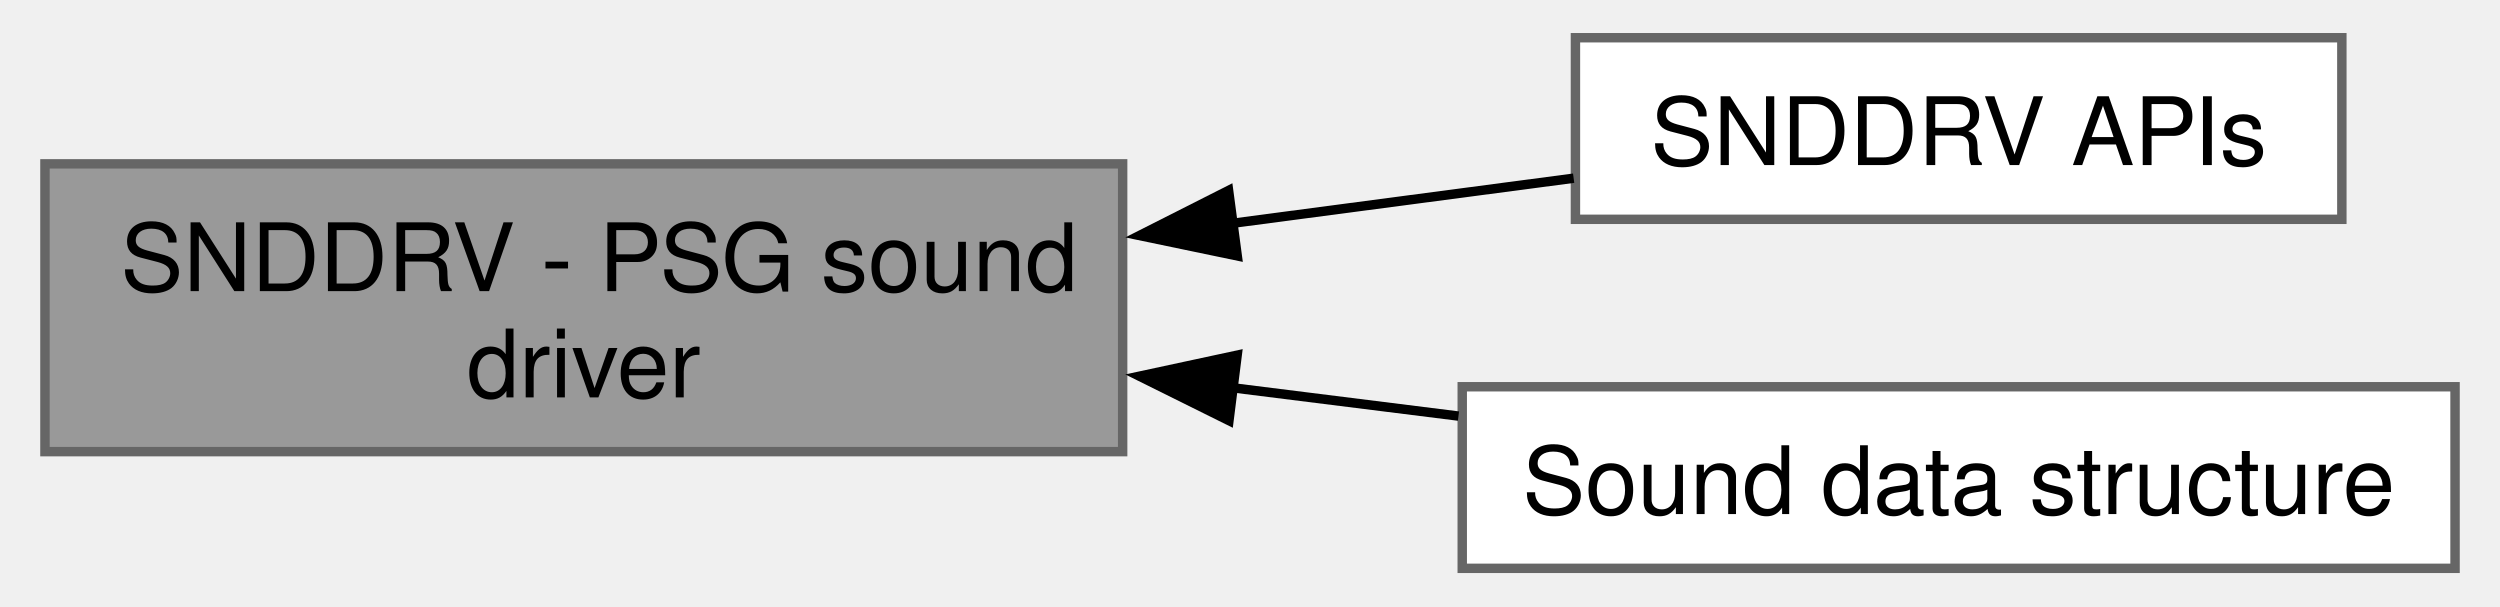
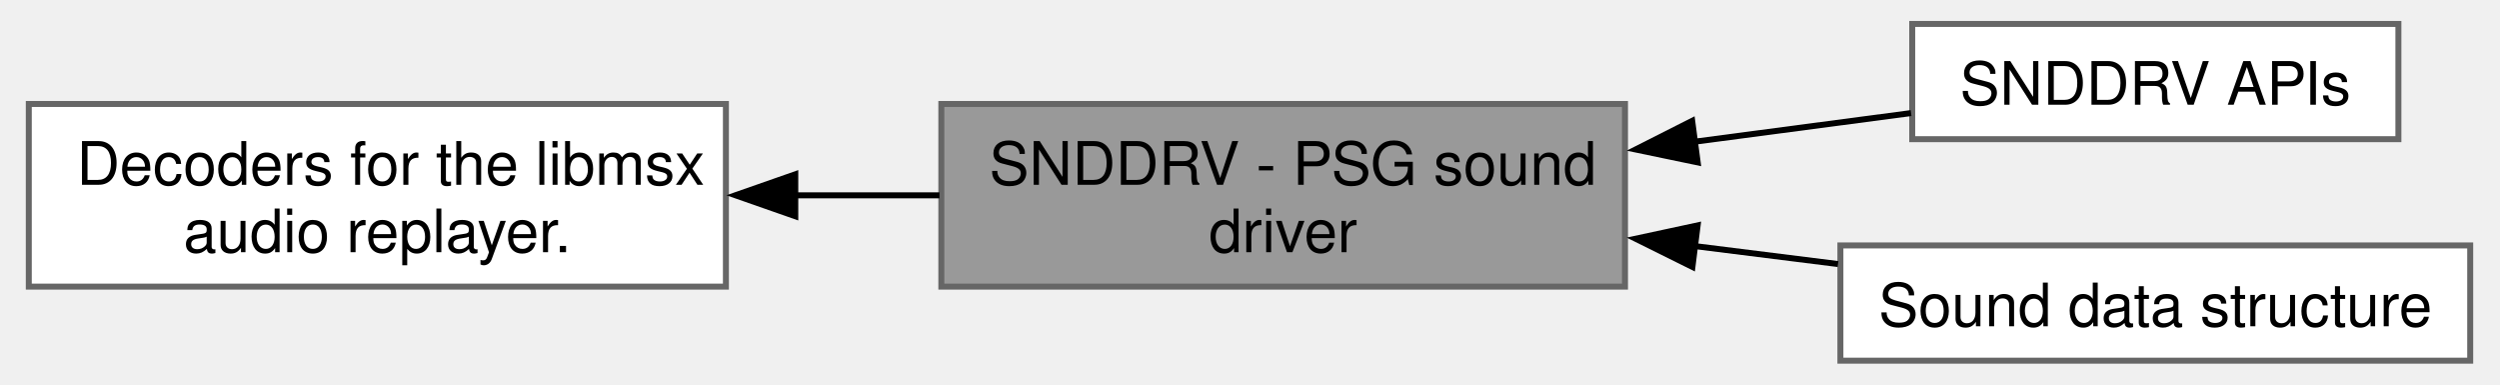
- <svg xmlns="http://www.w3.org/2000/svg" xmlns:xlink="http://www.w3.org/1999/xlink" width="264pt" height="64pt" viewBox="0.00 0.00 263.50 64.25">
+ <svg xmlns="http://www.w3.org/2000/svg" xmlns:xlink="http://www.w3.org/1999/xlink" width="416pt" height="64pt" viewBox="0.00 0.00 416.00 64.25">
  <g id="graph0" class="graph" transform="scale(1 1) rotate(0) translate(4 60.25)">
+     <g id="Node000002" class="node">
+       <g id="a_Node000002">
+         <a xlink:href="group__AUDIO__DECODERS.html" target="_top" xlink:title=" ">
+           <polygon fill="white" stroke="#666666" points="116.5,-42.88 0,-42.88 0,-12.37 116.5,-12.37 116.5,-42.88" />
+           <text text-anchor="start" x="8" y="-29.38" font-family="Helvetica,sans-Serif" font-size="10.00">Decoders for the libmsx</text>
+           <text text-anchor="middle" x="58.25" y="-18.12" font-family="Helvetica,sans-Serif" font-size="10.00"> audio replayer.</text>
+         </a>
+       </g>
+     </g>
    <g id="Node000001" class="node">
      <g id="a_Node000001">
        <a xlink:title="#include &lt;snddrv.h&gt;">
-           <polygon fill="#999999" stroke="#666666" points="114.25,-42.88 0,-42.88 0,-12.37 114.25,-12.37 114.25,-42.88" />
-           <text text-anchor="start" x="8" y="-29.38" font-family="Helvetica,sans-Serif" font-size="10.00">SNDDRV - PSG sound</text>
-           <text text-anchor="middle" x="57.12" y="-18.12" font-family="Helvetica,sans-Serif" font-size="10.00"> driver</text>
+           <polygon fill="#999999" stroke="#666666" points="266.75,-42.88 152.5,-42.88 152.5,-12.37 266.75,-12.37 266.75,-42.88" />
+           <text text-anchor="start" x="160.5" y="-29.38" font-family="Helvetica,sans-Serif" font-size="10.00">SNDDRV - PSG sound</text>
+           <text text-anchor="middle" x="209.62" y="-18.12" font-family="Helvetica,sans-Serif" font-size="10.00"> driver</text>
        </a>
      </g>
    </g>
+     <g id="edge1" class="edge">
+       <path fill="none" stroke="black" d="M127.95,-27.62C136.06,-27.62 144.27,-27.62 152.19,-27.62" />
+       <polygon fill="black" stroke="black" points="128.09,-24.13 118.09,-27.63 128.09,-31.13 128.09,-24.13" />
+     </g>
+     <g id="Node000004" class="node">
+       <g id="a_Node000004">
+         <a xlink:href="group__SNDDRV__API.html" target="_top" xlink:title="SNDDRV APIs.">
+           <polygon fill="white" stroke="#666666" points="396,-56.25 314.75,-56.25 314.75,-37 396,-37 396,-56.25" />
+           <text text-anchor="middle" x="355.38" y="-42.75" font-family="Helvetica,sans-Serif" font-size="10.00">SNDDRV APIs</text>
+         </a>
+       </g>
+     </g>
+     <g id="edge3" class="edge">
+       <path fill="none" stroke="black" d="M278.33,-36.57C290.74,-38.21 303.31,-39.88 314.56,-41.36" />
+       <polygon fill="black" stroke="black" points="278.9,-33.12 268.53,-35.28 277.98,-40.06 278.9,-33.12" />
+     </g>
    <g id="Node000003" class="node">
      <g id="a_Node000003">
-         <a xlink:href="group__SNDDRV__API.html" target="_top" xlink:title="SNDDRV APIs.">
-           <polygon fill="white" stroke="#666666" points="243.5,-56.25 162.25,-56.25 162.25,-37 243.5,-37 243.5,-56.25" />
-           <text text-anchor="middle" x="202.88" y="-42.75" font-family="Helvetica,sans-Serif" font-size="10.00">SNDDRV APIs</text>
+         <a xlink:href="group__SNDDRV__DATA.html" target="_top" xlink:title="Sound data structure for SNDDRV.">
+           <polygon fill="white" stroke="#666666" points="408,-19.25 302.75,-19.25 302.75,0 408,0 408,-19.25" />
+           <text text-anchor="middle" x="355.38" y="-5.75" font-family="Helvetica,sans-Serif" font-size="10.00">Sound data structure</text>
        </a>
      </g>
    </g>
    <g id="edge2" class="edge">
-       <path fill="none" stroke="black" d="M125.83,-36.57C138.24,-38.21 150.81,-39.88 162.06,-41.36" />
-       <polygon fill="black" stroke="black" points="126.4,-33.12 116.03,-35.28 125.48,-40.06 126.4,-33.12" />
-     </g>
-     <g id="Node000002" class="node">
-       <g id="a_Node000002">
-         <a xlink:href="group__SNDDRV__DATA.html" target="_top" xlink:title="Sound data structure for SNDDRV.">
-           <polygon fill="white" stroke="#666666" points="255.5,-19.25 150.25,-19.25 150.25,0 255.5,0 255.5,-19.25" />
-           <text text-anchor="middle" x="202.88" y="-5.75" font-family="Helvetica,sans-Serif" font-size="10.00">Sound data structure</text>
-         </a>
-       </g>
-     </g>
-     <g id="edge1" class="edge">
-       <path fill="none" stroke="black" d="M125.84,-19.15C133.91,-18.13 142.05,-17.12 149.85,-16.14" />
-       <polygon fill="black" stroke="black" points="125.52,-15.66 116.03,-20.37 126.39,-22.6 125.52,-15.66" />
+       <path fill="none" stroke="black" d="M278.34,-19.15C286.41,-18.13 294.55,-17.12 302.35,-16.14" />
+       <polygon fill="black" stroke="black" points="278.02,-15.66 268.53,-20.37 278.89,-22.6 278.02,-15.66" />
    </g>
  </g>
</svg>
